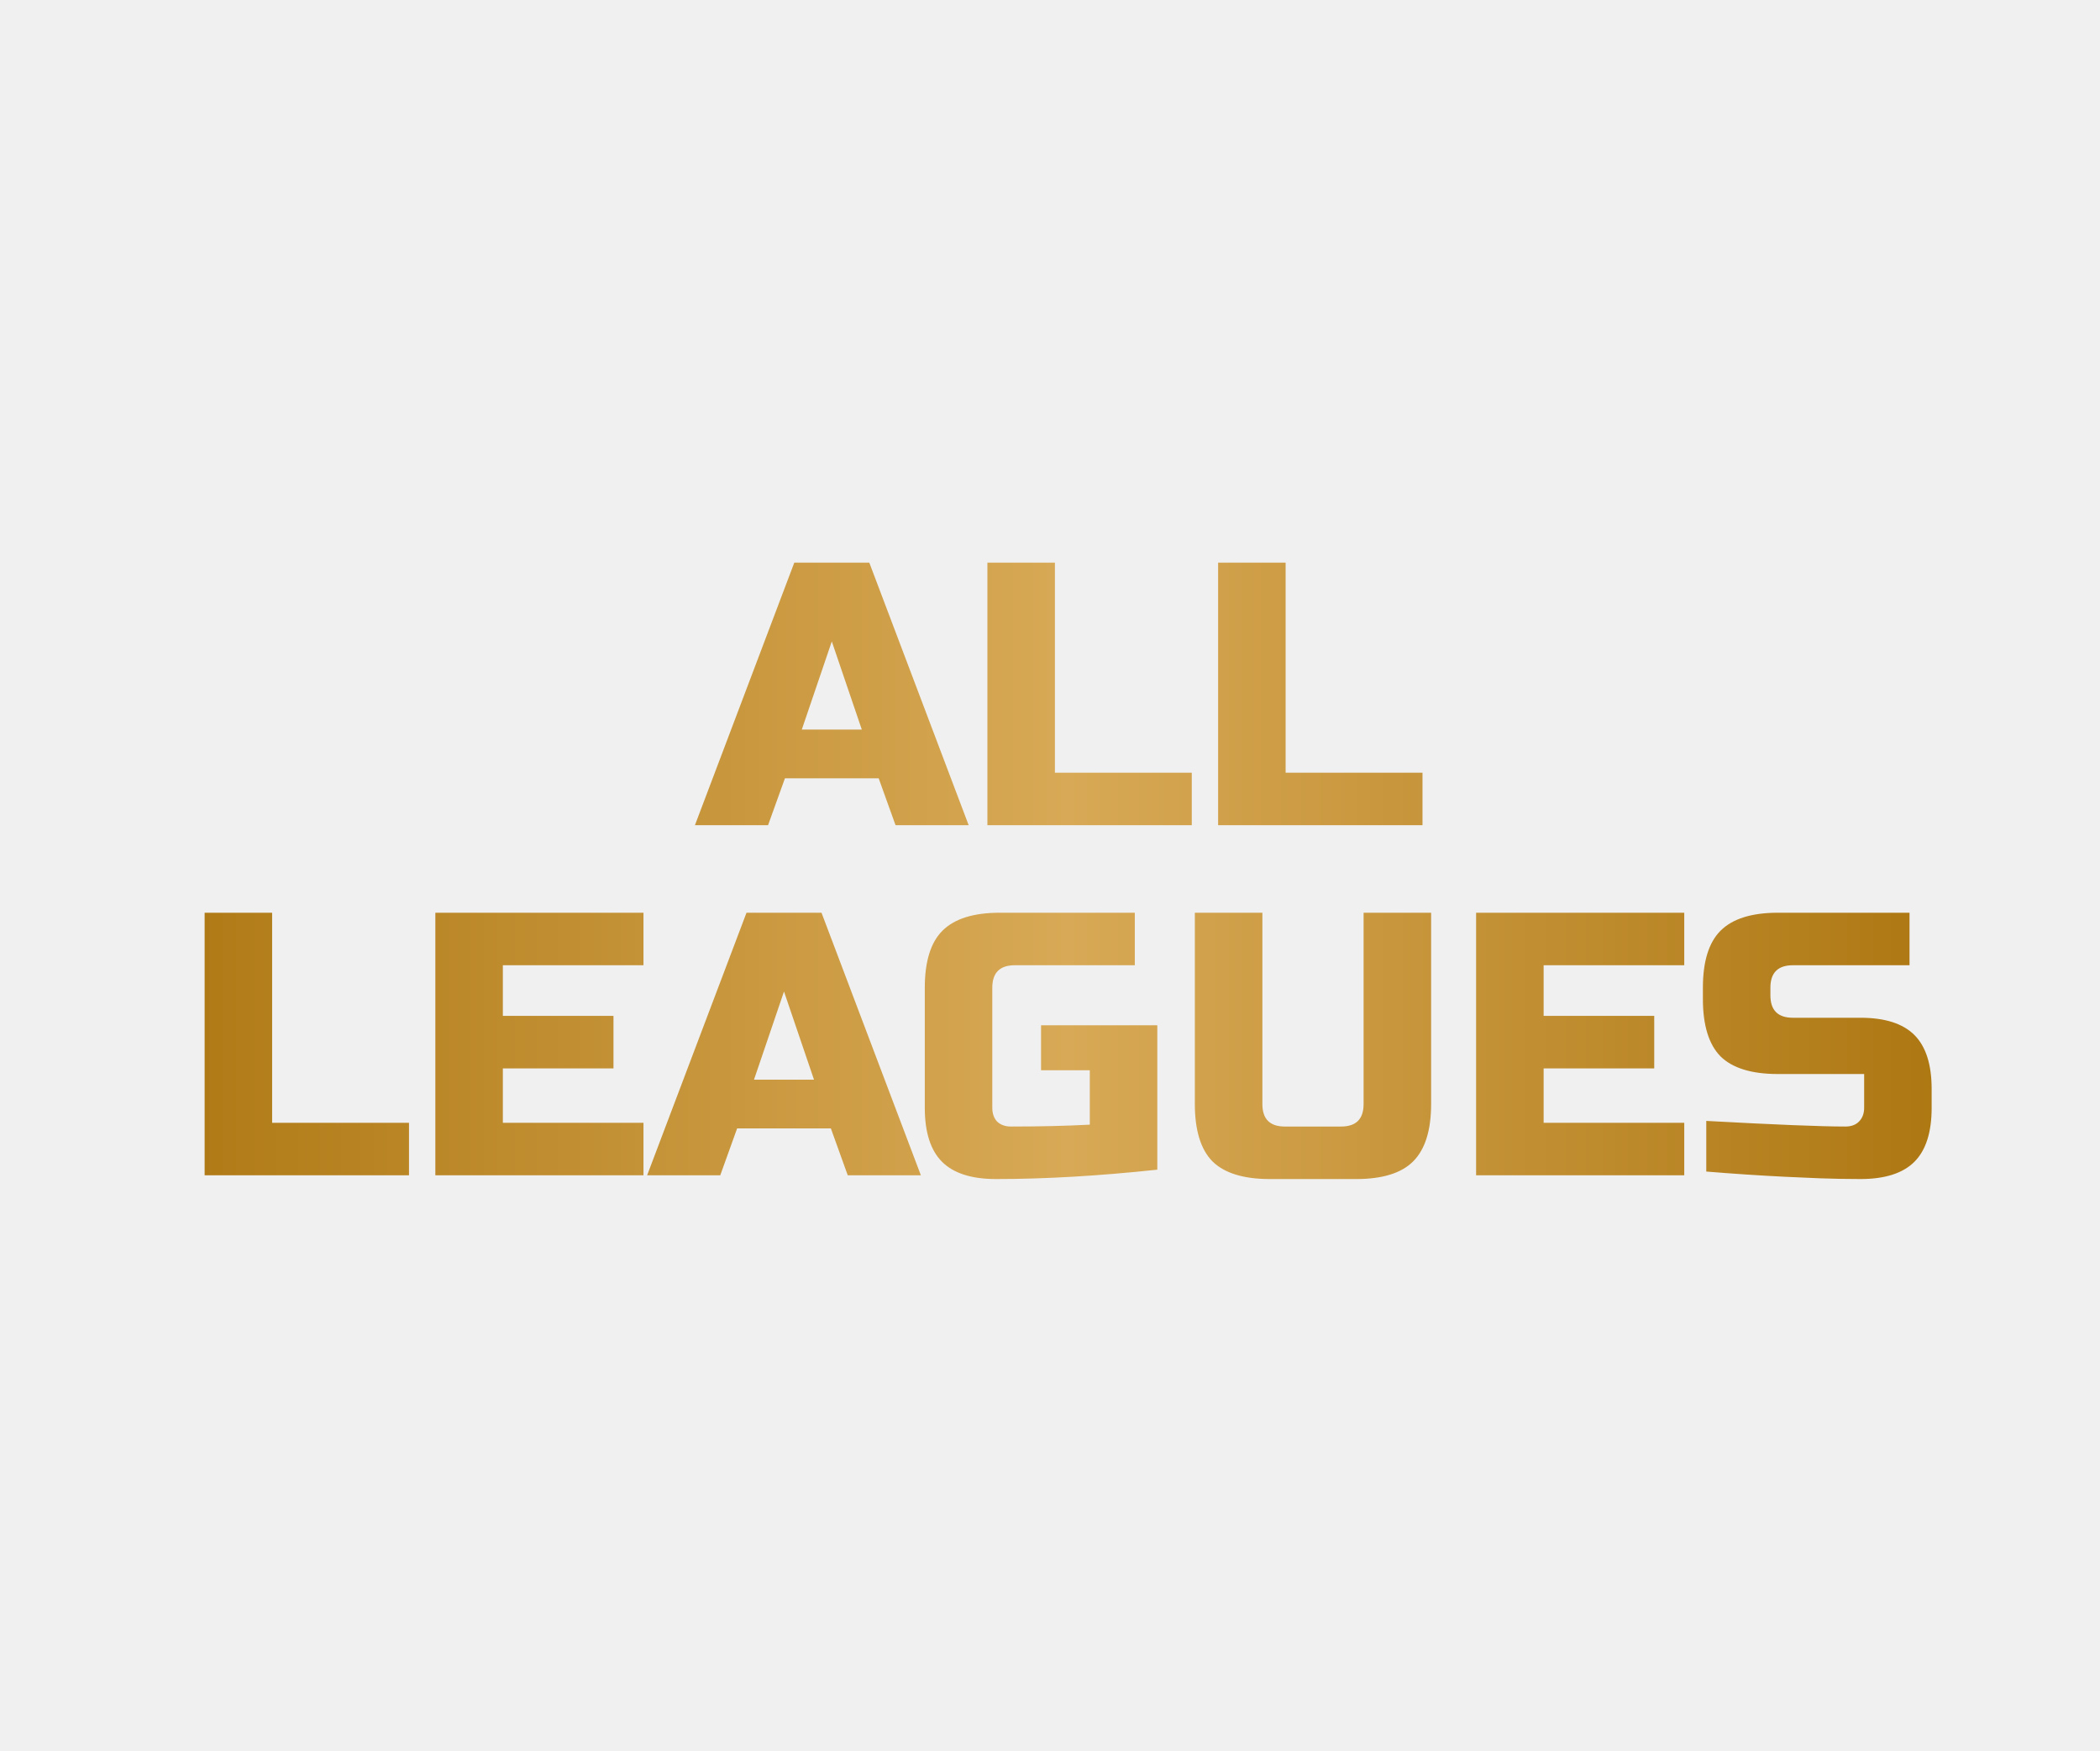
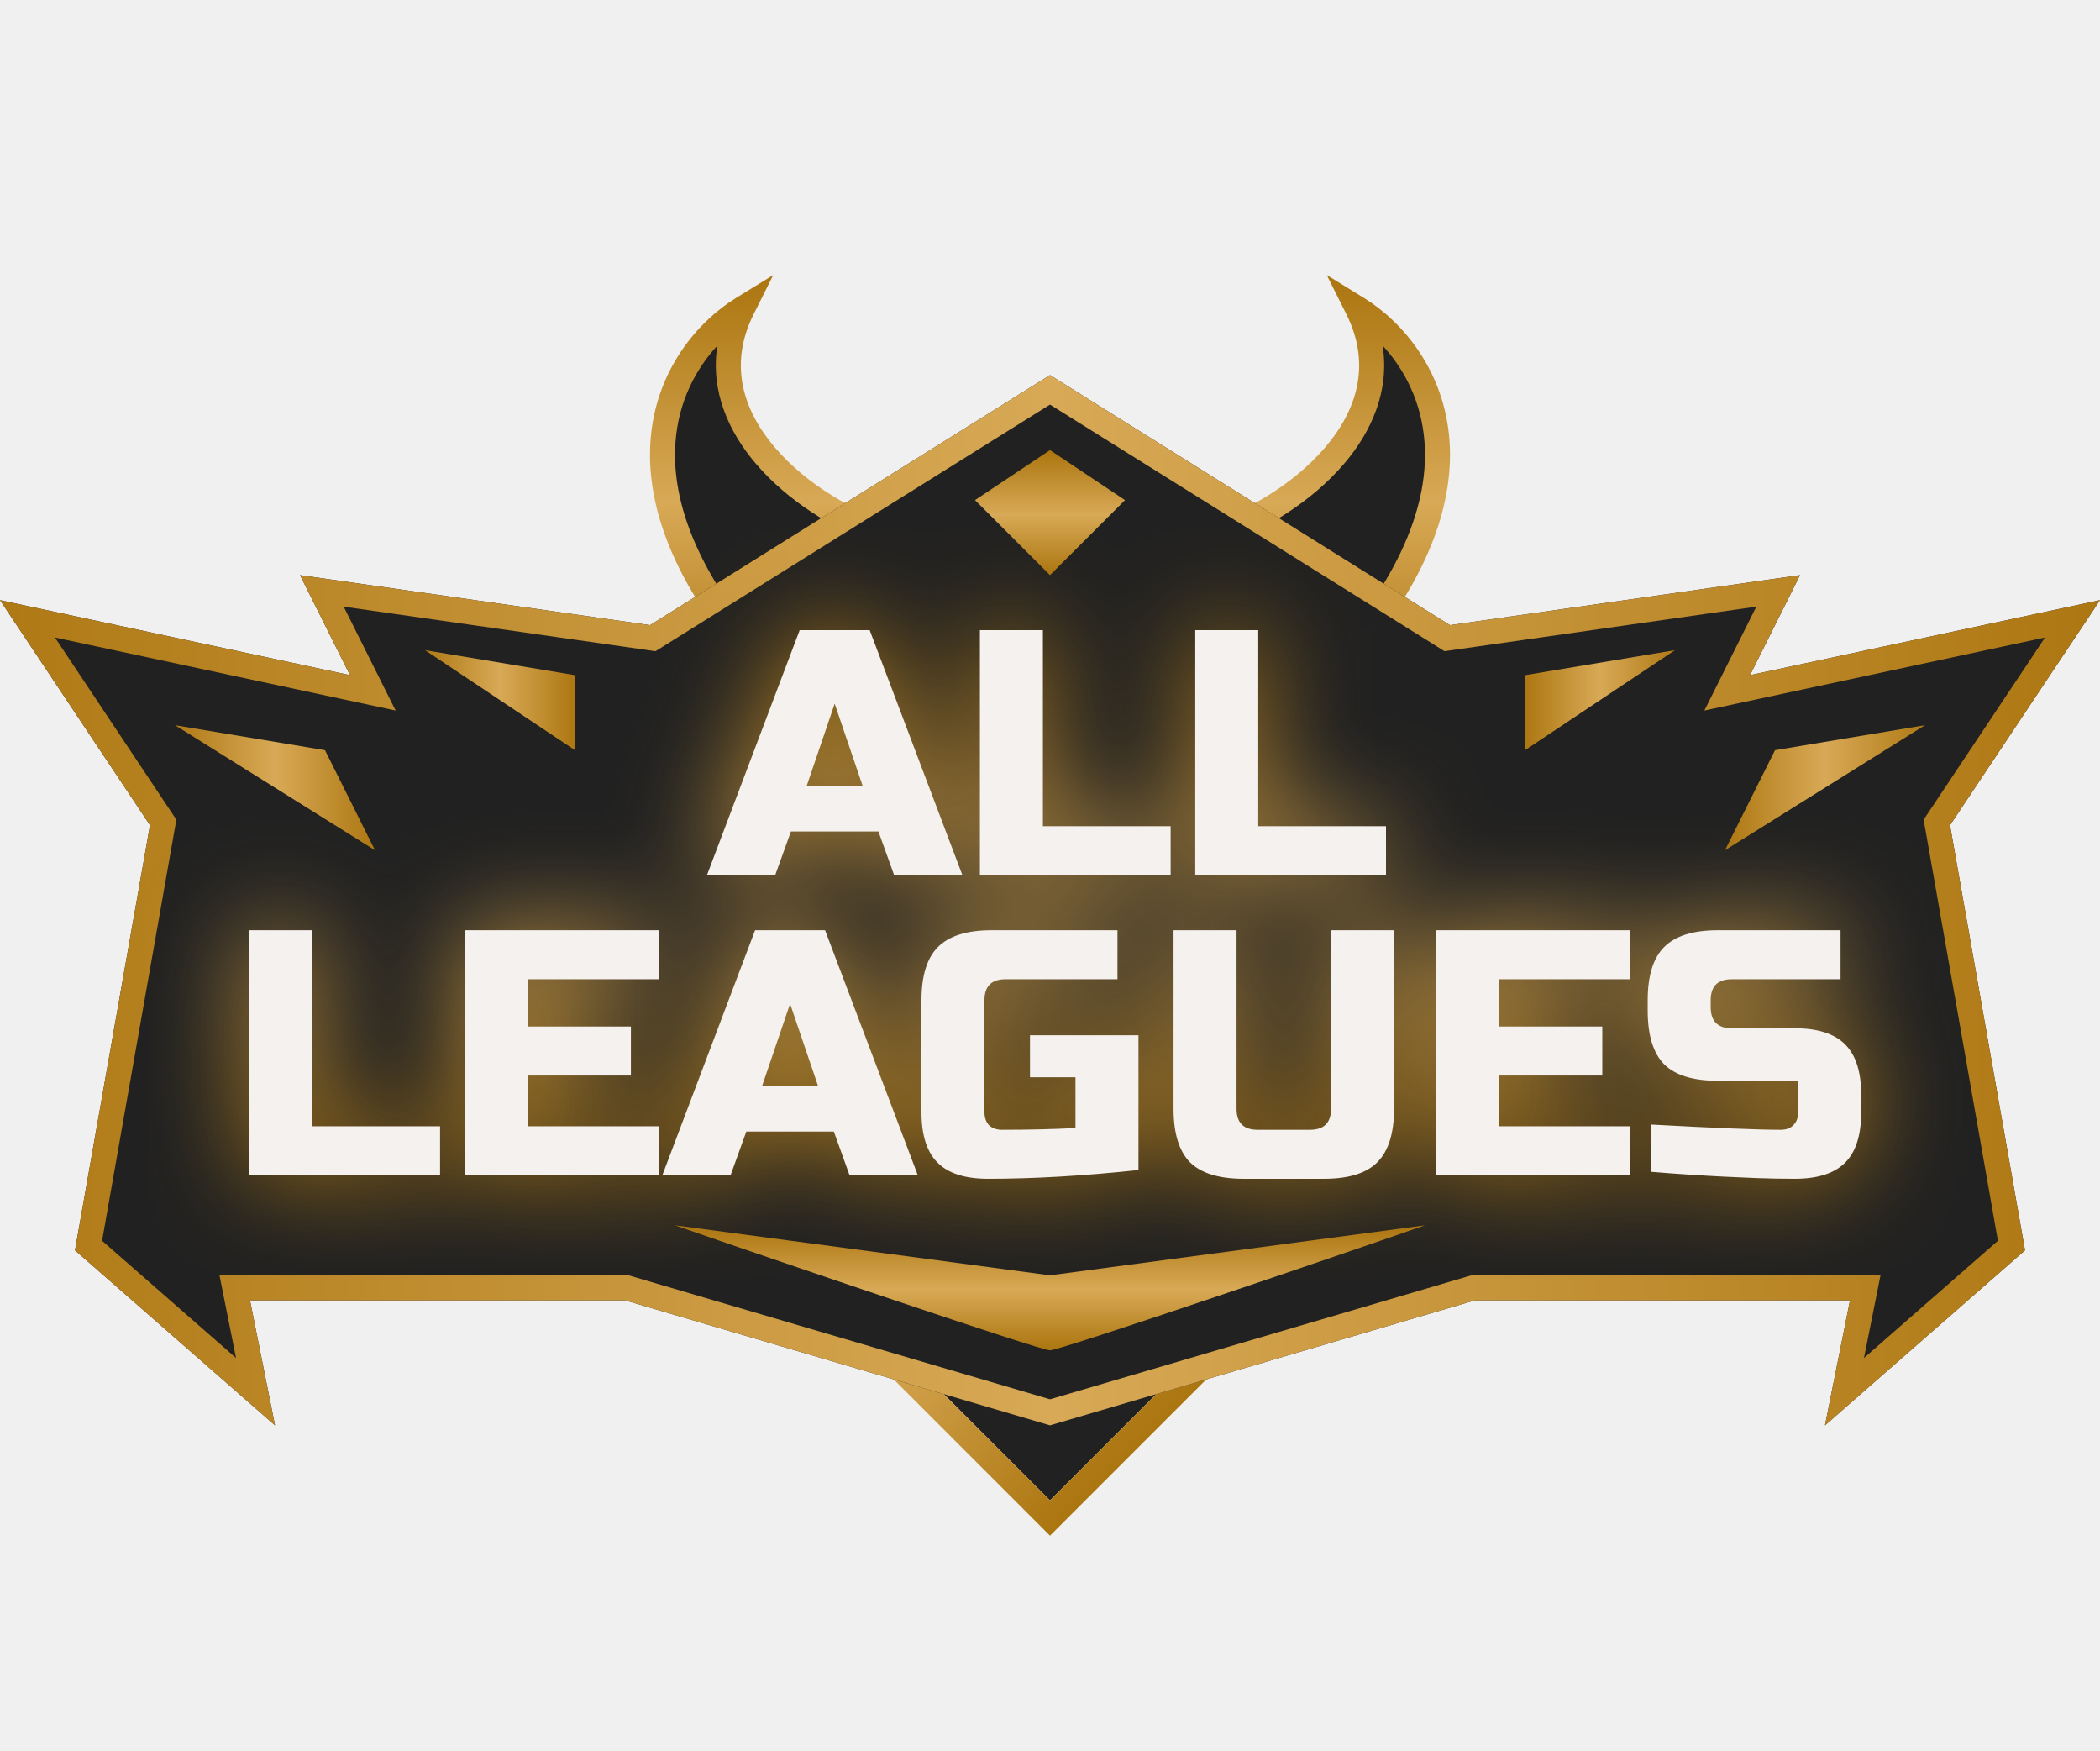
<svg xmlns="http://www.w3.org/2000/svg" width="84" height="70" viewBox="0 0 84 70" fill="none">
  <g id="all-leagues">
-     <path id="ALL LEAGUES" d="M30.722 33H27.797L31.772 22.5H34.772L38.747 33H35.822L35.147 31.125H31.397L30.722 33ZM32.072 29.175H34.472L33.272 25.65L32.072 29.175ZM42.196 30.9H47.671V33H39.496V22.5H42.196V30.9ZM51.425 30.9H56.9V33H48.725V22.5H51.425V30.9ZM10.885 44.9H16.36V47H8.185V36.5H10.885V44.9ZM25.739 47H17.414V36.5H25.739V38.6H20.114V40.625H24.539V42.725H20.114V44.9H25.739V47ZM28.81 47H25.885L29.86 36.5H32.86L36.835 47H33.91L33.235 45.125H29.485L28.81 47ZM30.16 43.175H32.56L31.36 39.65L30.16 43.175ZM46.292 46.775C43.952 47.025 41.802 47.15 39.842 47.15C38.862 47.15 38.142 46.92 37.682 46.46C37.222 46 36.992 45.28 36.992 44.3V39.5C36.992 38.45 37.227 37.69 37.697 37.22C38.177 36.74 38.942 36.5 39.992 36.5H45.392V38.6H40.592C39.992 38.6 39.692 38.9 39.692 39.5V44.3C39.692 44.53 39.757 44.715 39.887 44.855C40.027 44.985 40.212 45.05 40.442 45.05C41.592 45.05 42.642 45.025 43.592 44.975V42.8H41.642V41H46.292V46.775ZM54.544 36.5H57.245V44.15C57.245 45.2 57.005 45.965 56.525 46.445C56.054 46.915 55.294 47.15 54.245 47.15H50.794C49.745 47.15 48.98 46.915 48.499 46.445C48.029 45.965 47.794 45.2 47.794 44.15V36.5H50.495V44.15C50.495 44.75 50.794 45.05 51.395 45.05H53.645C54.245 45.05 54.544 44.75 54.544 44.15V36.5ZM67.37 47H59.044V36.5H67.37V38.6H61.745V40.625H66.169V42.725H61.745V44.9H67.37V47ZM68.251 44.825C70.991 44.975 72.846 45.05 73.816 45.05C74.046 45.05 74.226 44.985 74.356 44.855C74.496 44.715 74.566 44.53 74.566 44.3V42.95H71.116C70.066 42.95 69.301 42.715 68.821 42.245C68.351 41.765 68.116 41 68.116 39.95V39.5C68.116 38.45 68.351 37.69 68.821 37.22C69.301 36.74 70.066 36.5 71.116 36.5H76.381V38.6H71.716C71.116 38.6 70.816 38.9 70.816 39.5V39.8C70.816 40.4 71.116 40.7 71.716 40.7H74.416C75.396 40.7 76.116 40.93 76.576 41.39C77.036 41.85 77.266 42.57 77.266 43.55V44.3C77.266 45.28 77.036 46 76.576 46.46C76.116 46.92 75.396 47.15 74.416 47.15C73.906 47.15 73.366 47.14 72.796 47.12L71.416 47.06C70.396 47.01 69.341 46.94 68.251 46.85V44.825Z" fill="url(#paint0_linear_2154_2234)" />
+     <g id="Group 349">
+       <path id="Rectangle 297" d="M28.284 46.284L42.284 32.284L56 46L42 60L28.284 46.284Z" fill="#212121" />
+       <path id="Rectangle 297 (Stroke)" fill-rule="evenodd" clip-rule="evenodd" d="M26.87 46.284L42.284 30.87L57.414 46L42 61.414L26.87 46.284ZM28.284 46.284L42 60L56 46L42.284 32.284L28.284 46.284Z" fill="url(#paint0_linear_2164_2763)" />
+     </g>
+     <g id="Group 171">
+       <path id="Vector 246" d="M52.369 27.821C60.623 19.567 57.098 14.065 54.303 12.345C56.56 16.859 51.509 20.513 48.5 21.372C48.5 21.587 49.274 23.178 52.369 27.821Z" fill="#212121" />
+       <path id="Vector 246 (Stroke)" fill-rule="evenodd" clip-rule="evenodd" d="M53.072 11L53.856 12.569C54.868 14.592 54.267 16.42 52.996 17.904C51.71 19.406 49.784 20.486 48.363 20.892L48 20.995V21.372C48 21.5 48.045 21.626 48.071 21.695C48.105 21.788 48.154 21.901 48.218 22.034C48.347 22.302 48.547 22.678 48.841 23.186C49.428 24.204 50.402 25.772 51.953 28.098L52.291 28.605L52.722 28.174C56.909 23.988 58.191 20.414 57.978 17.595C57.764 14.782 56.07 12.845 54.565 11.919L53.072 11ZM52.444 27.03C51.097 24.995 50.236 23.603 49.707 22.686C49.452 22.244 49.276 21.917 49.16 21.684C50.665 21.143 52.481 20.044 53.756 18.554C54.863 17.261 55.589 15.633 55.306 13.822C56.149 14.735 56.856 16.03 56.98 17.67C57.158 20.008 56.159 23.162 52.444 27.03Z" fill="url(#paint1_linear_2164_2763)" />
+     </g>
+     <g id="Group 350">
+       <path id="Vector 246_2" d="M31.631 27.821C23.377 19.567 26.902 14.065 29.697 12.345C27.44 16.859 32.491 20.513 35.5 21.372C35.5 21.587 34.726 23.178 31.631 27.821Z" fill="#212121" />
+       <path id="Vector 246 (Stroke)_2" fill-rule="evenodd" clip-rule="evenodd" d="M30.928 11L30.144 12.569C29.132 14.592 29.733 16.42 31.003 17.904C32.29 19.406 34.216 20.486 35.637 20.892L36 20.995V21.372C36 21.5 35.955 21.626 35.929 21.695C35.895 21.788 35.846 21.901 35.782 22.034C35.653 22.302 35.453 22.678 35.159 23.186C34.572 24.204 33.598 25.772 32.047 28.098L31.709 28.605L31.278 28.174C27.091 23.988 25.809 20.414 26.022 17.595C26.236 14.782 27.93 12.845 29.435 11.919L30.928 11ZM31.556 27.03C32.903 24.995 33.764 23.603 34.293 22.686C34.548 22.244 34.724 21.917 34.84 21.684C33.335 21.143 31.519 20.044 30.244 18.554C29.137 17.261 28.411 15.633 28.694 13.822C27.851 14.735 27.144 16.03 27.02 17.67C26.842 20.008 27.841 23.162 31.556 27.03Z" fill="url(#paint2_linear_2164_2763)" />
+     </g>
+     <g id="Union">
+       <mask id="path-7-inside-1_2164_2763" fill="white">
+         <path fill-rule="evenodd" clip-rule="evenodd" d="M78 33L84 24L70 27L72 23L58 25L42 15L26 25L12 23L14 27L0 24L6 33L3 50L11 57L10 52H25L42 57L59 52H74L73 57L81 50L78 33Z" />
+       </mask>
+       <path fill-rule="evenodd" clip-rule="evenodd" d="M78 33L84 24L70 27L72 23L58 25L42 15L26 25L12 23L14 27L0 24L6 33L3 50L11 57L10 52H25L42 57L59 52H74L73 57L81 50L78 33Z" fill="#212121" />
+       <path d="M78 33L77.168 32.445L76.945 32.779L77.015 33.174L78 33ZM84 24L84.832 24.555L86.198 22.506L83.79 23.022L84 24ZM70 27L69.106 26.553L68.175 28.414L70.21 27.978L70 27ZM72 23L72.894 23.447L73.748 21.74L71.859 22.01L72 23ZM58 25L57.47 25.848L57.78 26.042L58.141 25.99L58 25ZM42 15L42.53 14.152L42 13.821L41.47 14.152L42 15ZM26 25L25.859 25.99L26.22 26.042L26.53 25.848L26 25ZM12 23L12.141 22.01L10.252 21.74L11.106 23.447L12 23ZM14 27L13.79 27.978L15.825 28.414L14.894 26.553L14 27ZM0 24L0.21 23.022L-2.198 22.506L-0.832 24.555L0 24ZM6 33L6.985 33.174L7.054 32.779L6.832 32.445L6 33ZM3 50L2.015 49.826L1.917 50.381L2.341 50.753L3 50ZM11 57L10.341 57.753L12.558 59.692L11.981 56.804L11 57ZM10 52V51H8.78L9.019 52.196L10 52ZM25 52L25.282 51.041L25.144 51H25V52ZM42 57L41.718 57.959L42 58.042L42.282 57.959L42 57ZM59 52V51H58.856L58.718 51.041L59 52ZM74 52L74.981 52.196L75.22 51H74V52ZM73 57L72.019 56.804L71.442 59.692L73.659 57.753L73 57ZM81 50L81.659 50.753L82.083 50.381L81.985 49.826L81 50ZM78.832 33.555L84.832 24.555L83.168 23.445L77.168 32.445L78.832 33.555ZM83.79 23.022L69.79 26.022L70.21 27.978L84.21 24.978L83.79 23.022ZM70.894 27.447L72.894 23.447L71.106 22.553L69.106 26.553L70.894 27.447ZM71.859 22.01L57.859 24.01L58.141 25.99L72.141 23.99L71.859 22.01ZM58.53 24.152L42.53 14.152L41.47 15.848L57.47 25.848L58.53 24.152ZM41.47 14.152L25.47 24.152L26.53 25.848L42.53 15.848L41.47 14.152ZM26.141 24.01L12.141 22.01L11.859 23.99L25.859 25.99L26.141 24.01ZM11.106 23.447L13.106 27.447L14.894 26.553L12.894 22.553L11.106 23.447ZM14.21 26.022L0.21 23.022L-0.21 24.978L13.79 27.978L14.21 26.022ZM-0.832 24.555L5.168 33.555L6.832 32.445L0.832 23.445L-0.832 24.555ZM5.015 32.826L2.015 49.826L3.985 50.174L6.985 33.174L5.015 32.826ZM11.659 56.247L3.659 49.247L2.341 50.753L10.341 57.753L11.659 56.247ZM9.019 52.196L10.019 57.196L11.981 56.804L10.981 51.804L9.019 52.196ZM25 51H10V53H25V51ZM42.282 56.041L25.282 51.041L24.718 52.959L41.718 57.959L42.282 56.041ZM58.718 51.041L41.718 56.041L42.282 57.959L59.282 52.959L58.718 51.041ZM74 51H59V53H74V51ZM73.981 57.196L74.981 52.196L73.019 51.804L72.019 56.804L73.981 57.196ZM80.341 49.247L72.341 56.247L73.659 57.753L81.659 50.753L80.341 49.247ZM81.985 49.826L78.985 32.826L77.015 33.174L80.015 50.174L81.985 49.826Z" fill="url(#paint3_linear_2164_2763)" mask="url(#path-7-inside-1_2164_2763)" />
+     </g>
+     <g id="ALL LEAGUES" filter="url(#filter0_f_2164_2763)">
+       <path d="M31.007 35H28.277L31.987 25.2H34.787L38.497 35H35.767L35.137 33.25H31.637L31.007 35ZM32.267 31.43H34.507L33.387 28.14L32.267 31.43ZM41.716 33.04H46.826V35H39.196V25.2H41.716V33.04ZM50.33 33.04H55.44V35H47.81V25.2H50.33V33.04ZM12.493 45.04H17.603V47H9.973V37.2H12.493V45.04ZM26.356 47H18.586V37.2H26.356V39.16H21.106V41.05H25.236V43.01H21.106V45.04H26.356V47ZM29.223 47H26.493L30.203 37.2H33.003L36.713 47H33.983L33.353 45.25H29.853L29.223 47ZM30.483 43.43H32.723L31.603 40.14L30.483 43.43ZM45.539 46.79C43.355 47.023 41.348 47.14 39.519 47.14C38.604 47.14 37.932 46.925 37.503 46.496C37.074 46.067 36.859 45.395 36.859 44.48V40C36.859 39.02 37.078 38.311 37.517 37.872C37.965 37.424 38.679 37.2 39.659 37.2H44.699V39.16H40.219C39.659 39.16 39.379 39.44 39.379 40V44.48C39.379 44.695 39.44 44.867 39.561 44.998C39.691 45.119 39.864 45.18 40.079 45.18C41.152 45.18 42.132 45.157 43.019 45.11V43.08H41.199V41.4H45.539V46.79ZM53.242 37.2H55.762V44.34C55.762 45.32 55.538 46.034 55.09 46.482C54.651 46.921 53.942 47.14 52.962 47.14H49.742C48.762 47.14 48.048 46.921 47.6 46.482C47.161 46.034 46.942 45.32 46.942 44.34V37.2H49.462V44.34C49.462 44.9 49.742 45.18 50.302 45.18H52.402C52.962 45.18 53.242 44.9 53.242 44.34V37.2ZM65.212 47H57.442V37.2H65.212V39.16H59.962V41.05H64.092V43.01H59.962V45.04H65.212V47ZM66.034 44.97C68.592 45.11 70.323 45.18 71.228 45.18C71.443 45.18 71.611 45.119 71.732 44.998C71.863 44.867 71.928 44.695 71.928 44.48V43.22H68.708C67.728 43.22 67.014 43.001 66.566 42.562C66.128 42.114 65.908 41.4 65.908 40.42V40C65.908 39.02 66.128 38.311 66.566 37.872C67.014 37.424 67.728 37.2 68.708 37.2H73.622V39.16H69.268C68.708 39.16 68.428 39.44 68.428 40V40.28C68.428 40.84 68.708 41.12 69.268 41.12H71.788C72.703 41.12 73.375 41.335 73.804 41.764C74.234 42.193 74.448 42.865 74.448 43.78V44.48C74.448 45.395 74.234 46.067 73.804 46.496C73.375 46.925 72.703 47.14 71.788 47.14C71.312 47.14 70.808 47.131 70.276 47.112L68.988 47.056C68.036 47.009 67.052 46.944 66.034 46.86V44.97Z" fill="url(#paint4_linear_2164_2763)" />
+     </g>
+     <path id="ALL LEAGUES_2" d="M31.007 35H28.277L31.987 25.2H34.787L38.497 35H35.767L35.137 33.25H31.637L31.007 35ZM32.267 31.43H34.507L33.387 28.14L32.267 31.43ZM41.716 33.04H46.826V35H39.196V25.2H41.716V33.04ZM50.33 33.04H55.44V35H47.81V25.2H50.33V33.04ZM12.493 45.04H17.603V47H9.973V37.2H12.493V45.04ZM26.356 47H18.586V37.2H26.356V39.16H21.106V41.05H25.236V43.01H21.106V45.04H26.356V47ZM29.223 47H26.493L30.203 37.2H33.003L36.713 47H33.983L33.353 45.25H29.853L29.223 47ZM30.483 43.43H32.723L31.603 40.14L30.483 43.43ZM45.539 46.79C43.355 47.023 41.348 47.14 39.519 47.14C38.604 47.14 37.932 46.925 37.503 46.496C37.074 46.067 36.859 45.395 36.859 44.48V40C36.859 39.02 37.078 38.311 37.517 37.872C37.965 37.424 38.679 37.2 39.659 37.2H44.699V39.16H40.219C39.659 39.16 39.379 39.44 39.379 40V44.48C39.379 44.695 39.44 44.867 39.561 44.998C39.691 45.119 39.864 45.18 40.079 45.18C41.152 45.18 42.132 45.157 43.019 45.11V43.08H41.199V41.4H45.539V46.79ZM53.242 37.2H55.762V44.34C55.762 45.32 55.538 46.034 55.09 46.482C54.651 46.921 53.942 47.14 52.962 47.14H49.742C48.762 47.14 48.048 46.921 47.6 46.482C47.161 46.034 46.942 45.32 46.942 44.34V37.2H49.462V44.34C49.462 44.9 49.742 45.18 50.302 45.18H52.402C52.962 45.18 53.242 44.9 53.242 44.34V37.2ZM65.212 47H57.442V37.2H65.212V39.16H59.962V41.05H64.092V43.01H59.962V45.04H65.212V47ZM66.034 44.97C68.592 45.11 70.323 45.18 71.228 45.18C71.443 45.18 71.611 45.119 71.732 44.998C71.863 44.867 71.928 44.695 71.928 44.48V43.22H68.708C67.728 43.22 67.014 43.001 66.566 42.562C66.128 42.114 65.908 41.4 65.908 40.42V40C65.908 39.02 66.128 38.311 66.566 37.872C67.014 37.424 67.728 37.2 68.708 37.2H73.622V39.16H69.268C68.708 39.16 68.428 39.44 68.428 40V40.28C68.428 40.84 68.708 41.12 69.268 41.12H71.788C72.703 41.12 73.375 41.335 73.804 41.764C74.234 42.193 74.448 42.865 74.448 43.78V44.48C74.448 45.395 74.234 46.067 73.804 46.496C73.375 46.925 72.703 47.14 71.788 47.14C71.312 47.14 70.808 47.131 70.276 47.112L68.988 47.056C68.036 47.009 67.052 46.944 66.034 46.86V44.97Z" fill="#F5F1EE" />
+     <g id="Group 347">
+       <path id="Vector 431" d="M13 30L7 29L15 34L13 30Z" fill="url(#paint5_linear_2164_2763)" />
+       <path id="Vector 432" d="M23 27L17 26L23 30V27Z" fill="url(#paint6_linear_2164_2763)" />
+     </g>
+     <g id="Group 348">
+       <path id="Vector 431_2" d="M71 30L77 29L69 34L71 30Z" fill="url(#paint7_linear_2164_2763)" />
+       <path id="Vector 432_2" d="M61 27L67 26L61 30V27Z" fill="url(#paint8_linear_2164_2763)" />
+     </g>
+     <path id="Union_2" fill-rule="evenodd" clip-rule="evenodd" d="M42 54C41.6 54 30.833 50.333 27 49L42 51L57 49C53.167 50.333 42.4 54 42 54Z" fill="url(#paint9_linear_2164_2763)" />
+     <path id="Union_3" d="M42 23L39 20L42 18L45 20L42 23Z" fill="url(#paint10_linear_2164_2763)" />
  </g>
  <defs>
-     <linearGradient id="paint0_linear_2154_2234" x1="3.681" y1="34.5" x2="79.299" y2="34.5" gradientUnits="userSpaceOnUse">
+     <filter id="filter0_f_2164_2763" x="5.973" y="21.2" width="72.476" height="29.94" filterUnits="userSpaceOnUse" color-interpolation-filters="sRGB">
+       <feFlood flood-opacity="0" result="BackgroundImageFix" />
+       <feBlend mode="normal" in="SourceGraphic" in2="BackgroundImageFix" result="shape" />
+       <feGaussianBlur stdDeviation="2" result="effect1_foregroundBlur_2164_2763" />
+     </filter>
+     <linearGradient id="paint0_linear_2164_2763" x1="34.577" y1="38.577" x2="49.707" y2="53.707" gradientUnits="userSpaceOnUse">
+       <stop stop-color="#AB750F" />
+       <stop offset="0.516" stop-color="#D8A956" />
+       <stop offset="1" stop-color="#AB750F" />
+     </linearGradient>
+     <linearGradient id="paint1_linear_2164_2763" x1="53" y1="11" x2="53" y2="28.605" gradientUnits="userSpaceOnUse">
+       <stop stop-color="#AB750F" />
+       <stop offset="0.516" stop-color="#D8A956" />
+       <stop offset="1" stop-color="#AB750F" />
+     </linearGradient>
+     <linearGradient id="paint2_linear_2164_2763" x1="31" y1="11" x2="31" y2="28.605" gradientUnits="userSpaceOnUse">
+       <stop stop-color="#AB750F" />
+       <stop offset="0.516" stop-color="#D8A956" />
+       <stop offset="1" stop-color="#AB750F" />
+     </linearGradient>
+     <linearGradient id="paint3_linear_2164_2763" x1="-3.927" y1="36" x2="85.537" y2="36" gradientUnits="userSpaceOnUse">
+       <stop stop-color="#AB750F" />
+       <stop offset="0.516" stop-color="#D8A956" />
+       <stop offset="1" stop-color="#AB750F" />
+     </linearGradient>
+     <linearGradient id="paint4_linear_2164_2763" x1="42" y1="25" x2="42" y2="47" gradientUnits="userSpaceOnUse">
+       <stop stop-color="#AB750F" />
+       <stop offset="0.516" stop-color="#D8A956" />
+       <stop offset="1" stop-color="#AB750F" />
+     </linearGradient>
+     <linearGradient id="paint5_linear_2164_2763" x1="6.626" y1="31.5" x2="15.146" y2="31.5" gradientUnits="userSpaceOnUse">
+       <stop stop-color="#AB750F" />
+       <stop offset="0.516" stop-color="#D8A956" />
+       <stop offset="1" stop-color="#AB750F" />
+     </linearGradient>
+     <linearGradient id="paint6_linear_2164_2763" x1="16.72" y1="28" x2="23.11" y2="28" gradientUnits="userSpaceOnUse">
+       <stop stop-color="#AB750F" />
+       <stop offset="0.516" stop-color="#D8A956" />
+       <stop offset="1" stop-color="#AB750F" />
+     </linearGradient>
+     <linearGradient id="paint7_linear_2164_2763" x1="77.374" y1="31.5" x2="68.854" y2="31.5" gradientUnits="userSpaceOnUse">
+       <stop stop-color="#AB750F" />
+       <stop offset="0.516" stop-color="#D8A956" />
+       <stop offset="1" stop-color="#AB750F" />
+     </linearGradient>
+     <linearGradient id="paint8_linear_2164_2763" x1="67.281" y1="28" x2="60.89" y2="28" gradientUnits="userSpaceOnUse">
+       <stop stop-color="#AB750F" />
+       <stop offset="0.516" stop-color="#D8A956" />
+       <stop offset="1" stop-color="#AB750F" />
+     </linearGradient>
+     <linearGradient id="paint9_linear_2164_2763" x1="42" y1="49" x2="42" y2="54" gradientUnits="userSpaceOnUse">
+       <stop stop-color="#AB750F" />
+       <stop offset="0.516" stop-color="#D8A956" />
+       <stop offset="1" stop-color="#AB750F" />
+     </linearGradient>
+     <linearGradient id="paint10_linear_2164_2763" x1="42" y1="18" x2="42" y2="23" gradientUnits="userSpaceOnUse">
      <stop stop-color="#AB750F" />
      <stop offset="0.516" stop-color="#D8A956" />
      <stop offset="1" stop-color="#AB750F" />
    </linearGradient>
  </defs>
</svg>
